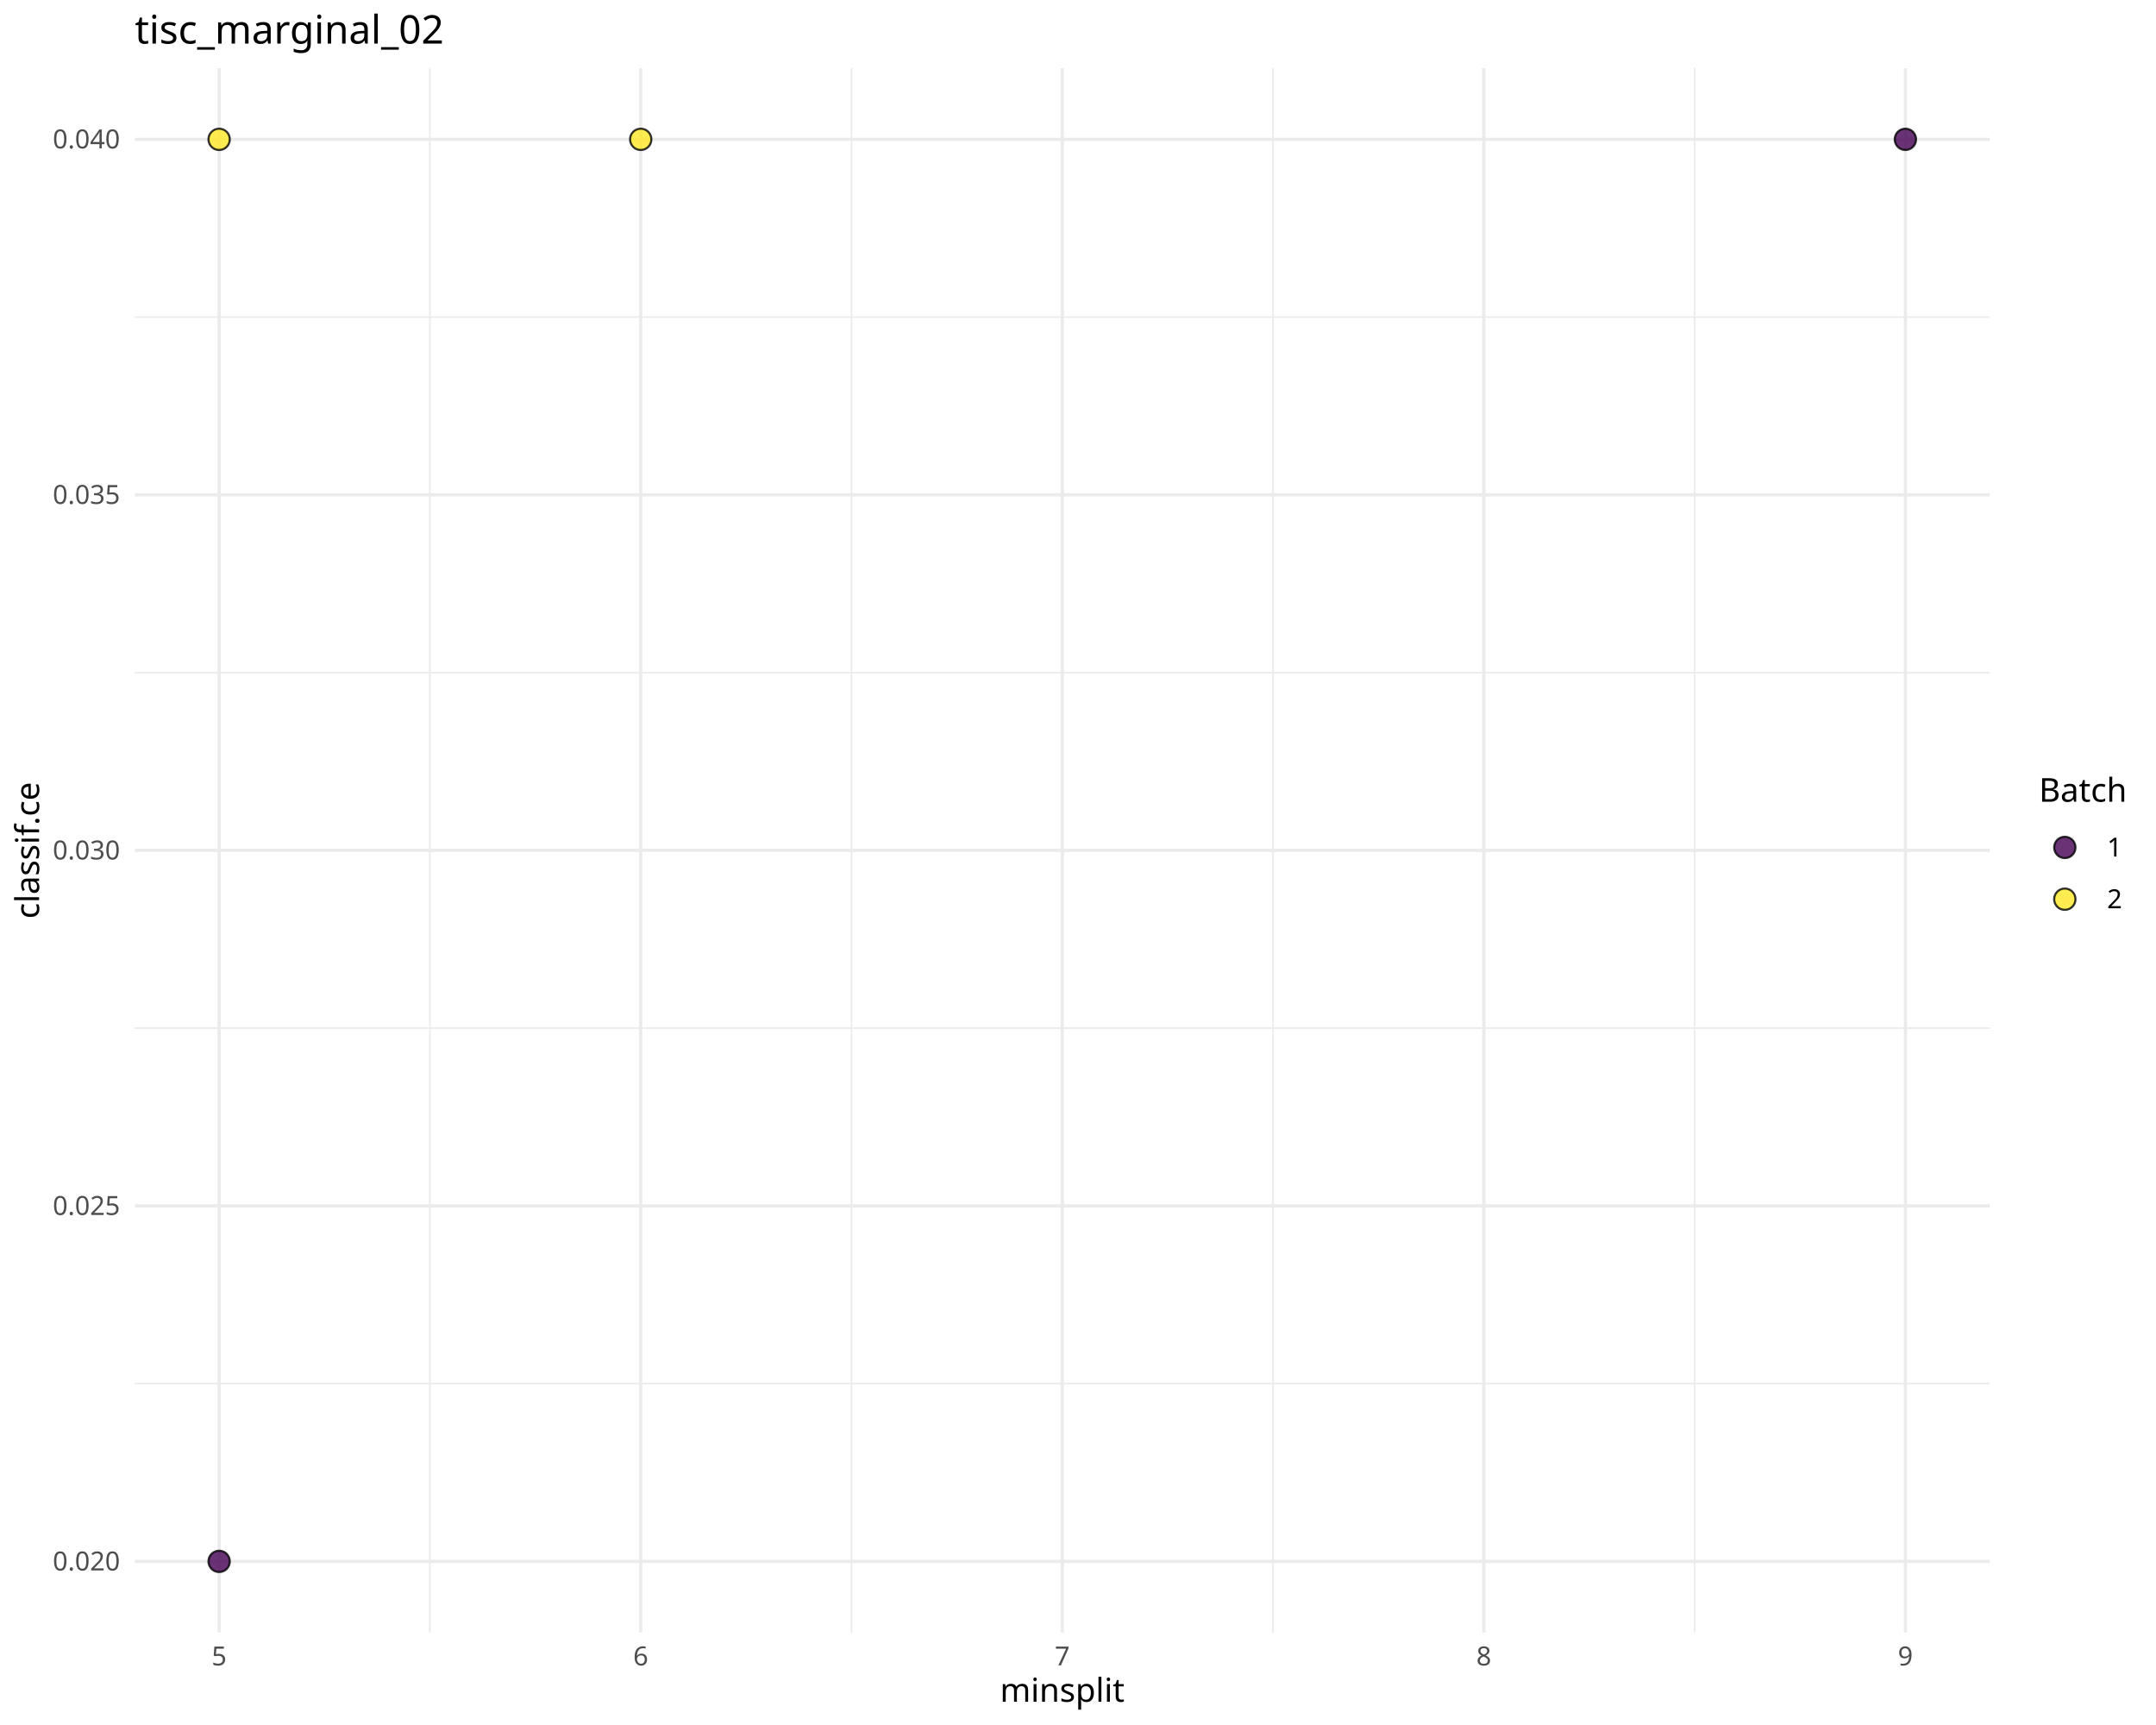
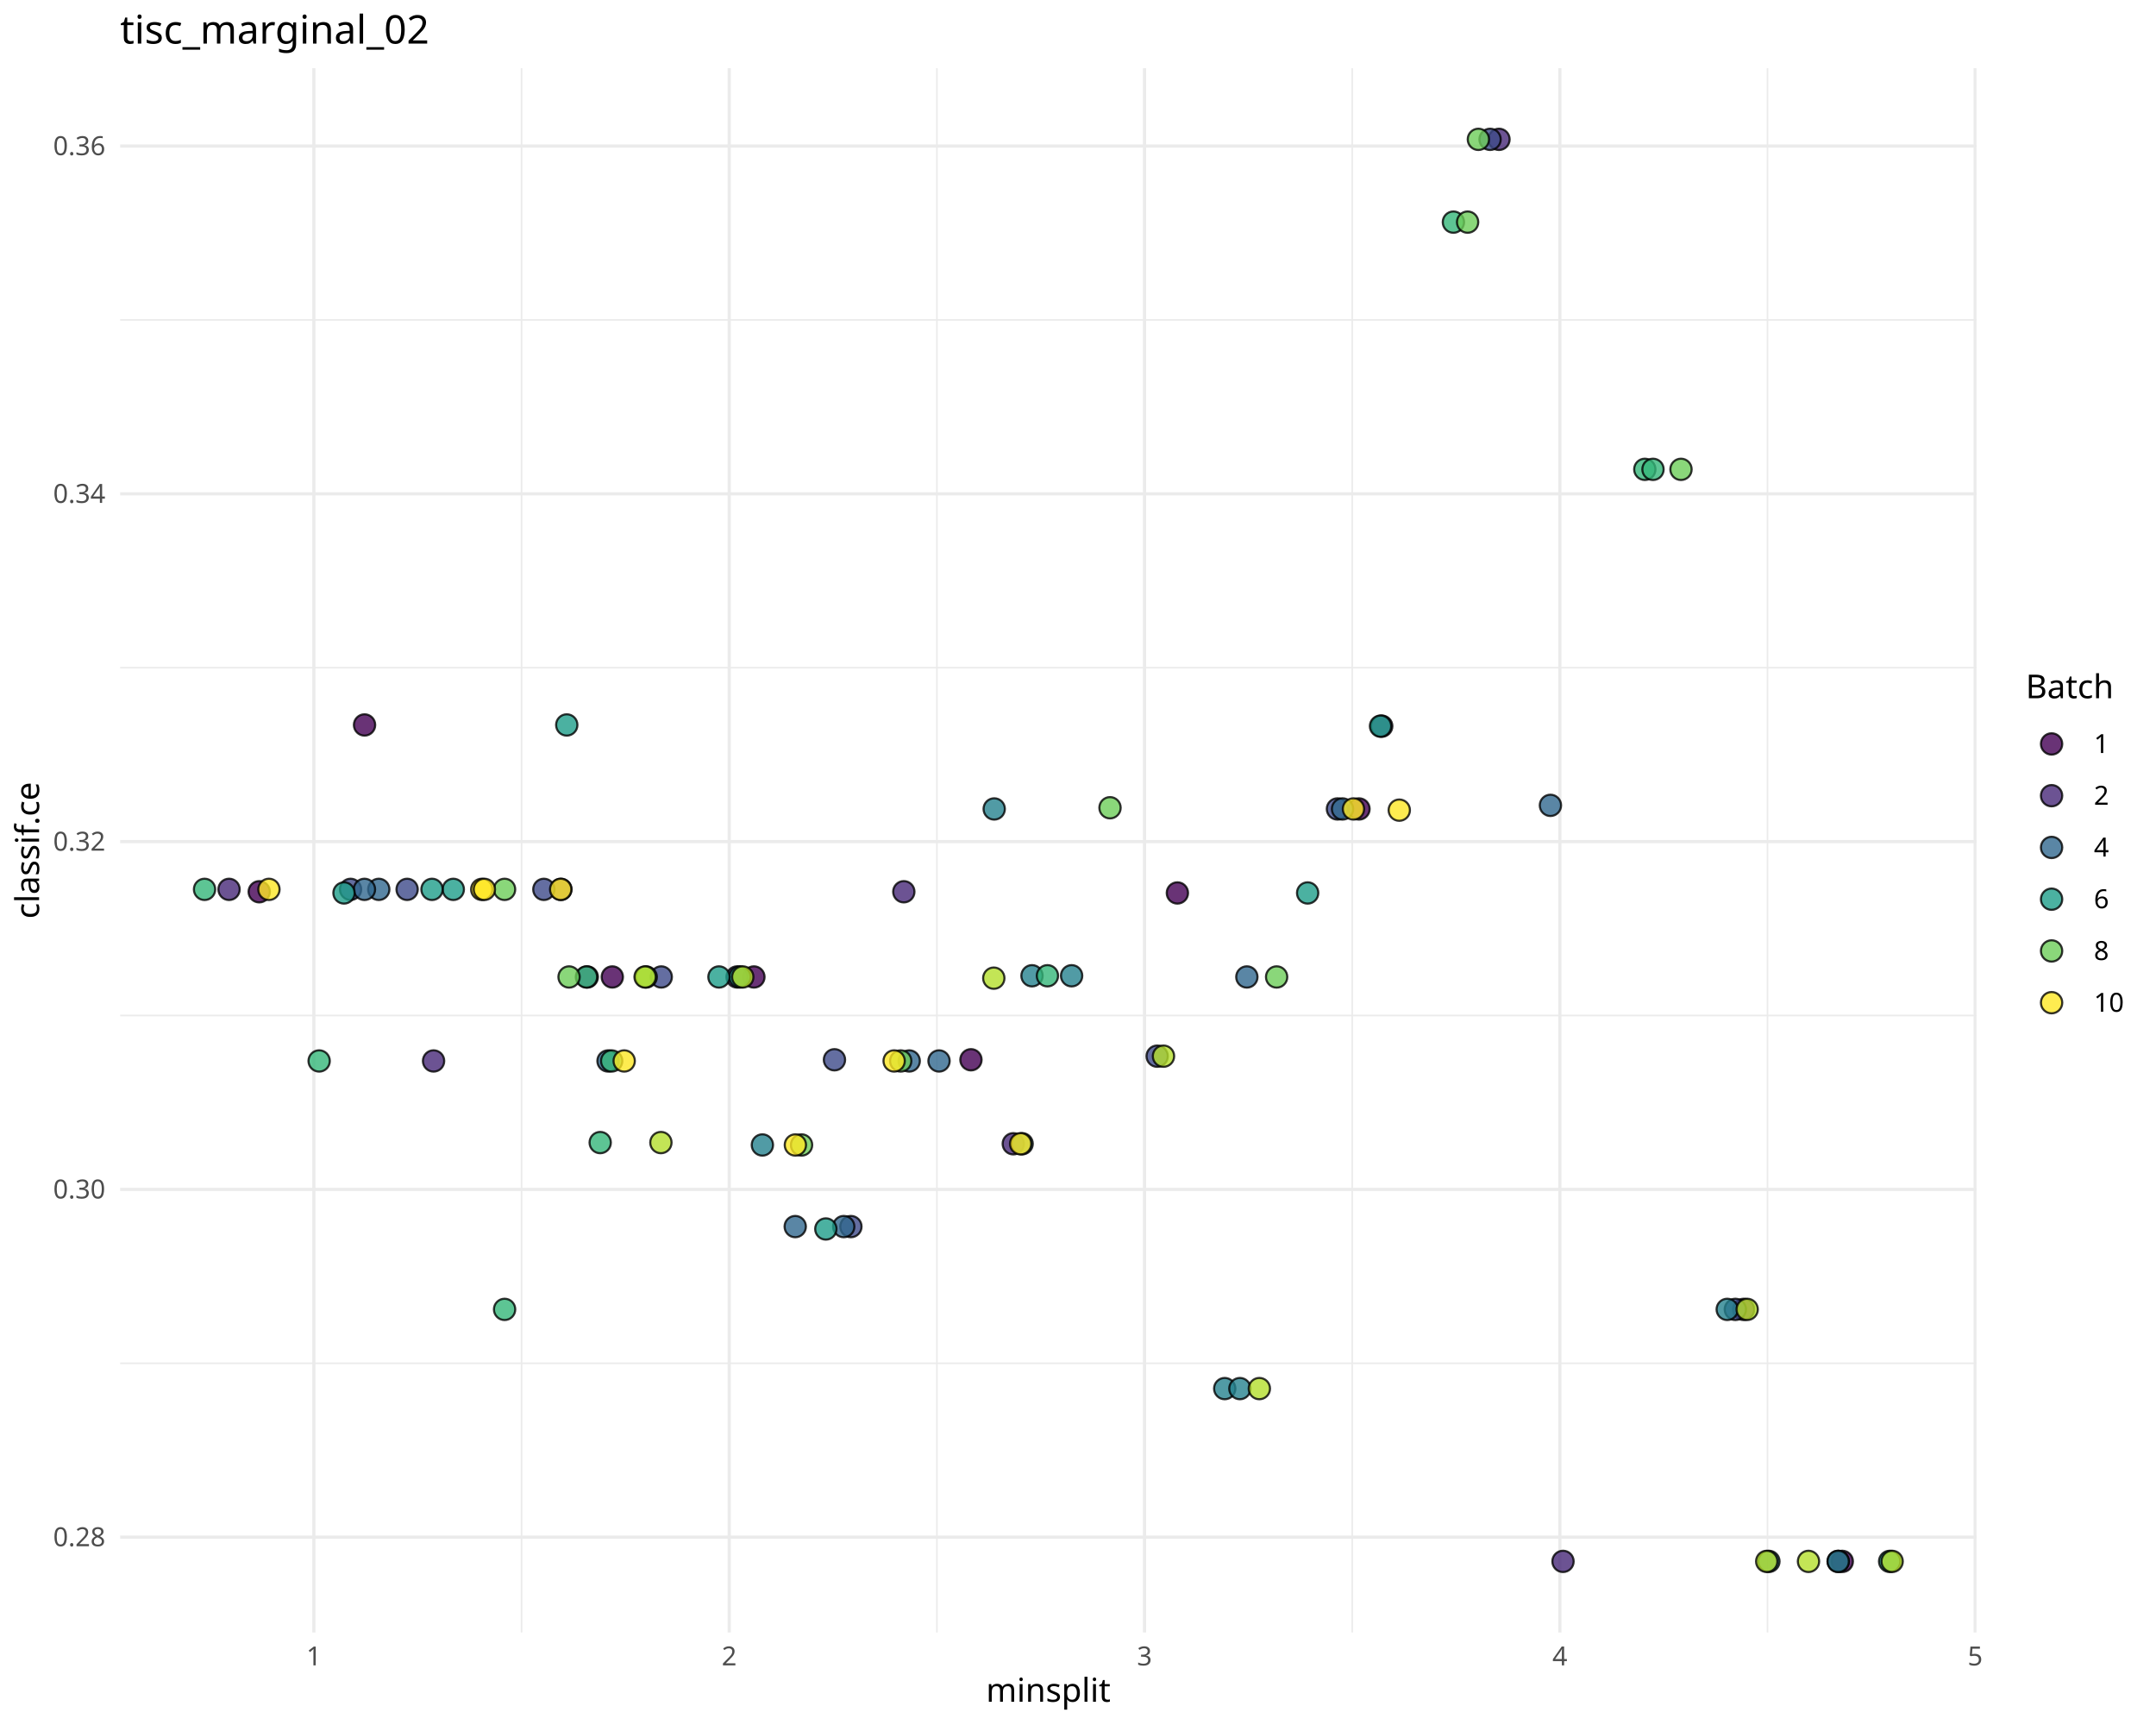
<svg xmlns="http://www.w3.org/2000/svg" class="svglite" data-engine-version="2.0" width="720.00pt" height="576.00pt" viewBox="0 0 720.00 576.00">
  <defs>
    <style type="text/css">
    .svglite line, .svglite polyline, .svglite polygon, .svglite path, .svglite rect, .svglite circle {
      fill: none;
      stroke: #000000;
      stroke-linecap: round;
      stroke-linejoin: round;
      stroke-miterlimit: 10.00;
    }
  </style>
  </defs>
  <rect width="100%" height="100%" style="stroke: none; fill: #FFFFFF;" />
  <defs>
    <clipPath id="cpMC4wMHw3MjAuMDB8MC4wMHw1NzYuMDA=">
      <rect x="0.00" y="0.00" width="720.00" height="576.00" />
    </clipPath>
  </defs>
  <g clip-path="url(#cpMC4wMHw3MjAuMDB8MC4wMHw1NzYuMDA=)">
</g>
  <defs>
-     <clipPath id="cpNDUuMDN8NjY0LjQ3fDIyLjc4fDU0NS4xMQ==">
-       <rect x="45.03" y="22.78" width="619.44" height="522.33" />
+     <clipPath id="cpNDAuMTN8NjYwLjA1fDIyLjc4fDU0NS4xMQ==">
+       <rect x="40.13" y="22.78" width="619.92" height="522.33" />
    </clipPath>
  </defs>
-   <g clip-path="url(#cpNDUuMDN8NjY0LjQ3fDIyLjc4fDU0NS4xMQ==)">
-     <polyline points="45.03,462.01 664.47,462.01 " style="stroke-width: 0.53; stroke: #EBEBEB; stroke-linecap: butt;" />
-     <polyline points="45.03,343.30 664.47,343.30 " style="stroke-width: 0.53; stroke: #EBEBEB; stroke-linecap: butt;" />
-     <polyline points="45.03,224.59 664.47,224.59 " style="stroke-width: 0.53; stroke: #EBEBEB; stroke-linecap: butt;" />
-     <polyline points="45.03,105.88 664.47,105.88 " style="stroke-width: 0.53; stroke: #EBEBEB; stroke-linecap: butt;" />
-     <polyline points="143.57,545.11 143.57,22.78 " style="stroke-width: 0.53; stroke: #EBEBEB; stroke-linecap: butt;" />
-     <polyline points="284.36,545.11 284.36,22.78 " style="stroke-width: 0.53; stroke: #EBEBEB; stroke-linecap: butt;" />
-     <polyline points="425.14,545.11 425.14,22.78 " style="stroke-width: 0.53; stroke: #EBEBEB; stroke-linecap: butt;" />
-     <polyline points="565.92,545.11 565.92,22.78 " style="stroke-width: 0.53; stroke: #EBEBEB; stroke-linecap: butt;" />
-     <polyline points="45.03,521.37 664.47,521.37 " style="stroke-width: 1.07; stroke: #EBEBEB; stroke-linecap: butt;" />
-     <polyline points="45.03,402.66 664.47,402.66 " style="stroke-width: 1.07; stroke: #EBEBEB; stroke-linecap: butt;" />
-     <polyline points="45.03,283.95 664.47,283.95 " style="stroke-width: 1.07; stroke: #EBEBEB; stroke-linecap: butt;" />
-     <polyline points="45.03,165.24 664.47,165.24 " style="stroke-width: 1.07; stroke: #EBEBEB; stroke-linecap: butt;" />
-     <polyline points="45.03,46.53 664.47,46.53 " style="stroke-width: 1.07; stroke: #EBEBEB; stroke-linecap: butt;" />
-     <polyline points="73.18,545.11 73.18,22.78 " style="stroke-width: 1.07; stroke: #EBEBEB; stroke-linecap: butt;" />
-     <polyline points="213.97,545.11 213.97,22.78 " style="stroke-width: 1.07; stroke: #EBEBEB; stroke-linecap: butt;" />
-     <polyline points="354.75,545.11 354.75,22.78 " style="stroke-width: 1.07; stroke: #EBEBEB; stroke-linecap: butt;" />
-     <polyline points="495.53,545.11 495.53,22.78 " style="stroke-width: 1.07; stroke: #EBEBEB; stroke-linecap: butt;" />
-     <polyline points="636.31,545.11 636.31,22.78 " style="stroke-width: 1.07; stroke: #EBEBEB; stroke-linecap: butt;" />
-     <circle cx="73.18" cy="521.37" r="3.56" style="stroke-width: 0.71; stroke: #000000; stroke-opacity: 0.80; fill: #440154; fill-opacity: 0.80;" />
-     <circle cx="636.31" cy="46.53" r="3.56" style="stroke-width: 0.71; stroke: #000000; stroke-opacity: 0.80; fill: #440154; fill-opacity: 0.80;" />
-     <circle cx="213.97" cy="46.53" r="3.56" style="stroke-width: 0.71; stroke: #000000; stroke-opacity: 0.80; fill: #FDE725; fill-opacity: 0.80;" />
-     <circle cx="73.18" cy="46.53" r="3.56" style="stroke-width: 0.71; stroke: #000000; stroke-opacity: 0.80; fill: #FDE725; fill-opacity: 0.80;" />
+   <g clip-path="url(#cpNDAuMTN8NjYwLjA1fDIyLjc4fDU0NS4xMQ==)">
+     <polyline points="40.13,455.21 660.05,455.21 " style="stroke-width: 0.53; stroke: #EBEBEB; stroke-linecap: butt;" />
+     <polyline points="40.13,339.09 660.05,339.09 " style="stroke-width: 0.53; stroke: #EBEBEB; stroke-linecap: butt;" />
+     <polyline points="40.13,222.96 660.05,222.96 " style="stroke-width: 0.53; stroke: #EBEBEB; stroke-linecap: butt;" />
+     <polyline points="40.13,106.83 660.05,106.83 " style="stroke-width: 0.53; stroke: #EBEBEB; stroke-linecap: butt;" />
+     <polyline points="174.17,545.11 174.17,22.78 " style="stroke-width: 0.53; stroke: #EBEBEB; stroke-linecap: butt;" />
+     <polyline points="312.87,545.11 312.87,22.78 " style="stroke-width: 0.53; stroke: #EBEBEB; stroke-linecap: butt;" />
+     <polyline points="451.57,545.11 451.57,22.78 " style="stroke-width: 0.53; stroke: #EBEBEB; stroke-linecap: butt;" />
+     <polyline points="590.27,545.11 590.27,22.78 " style="stroke-width: 0.53; stroke: #EBEBEB; stroke-linecap: butt;" />
+     <polyline points="40.13,513.28 660.05,513.28 " style="stroke-width: 1.07; stroke: #EBEBEB; stroke-linecap: butt;" />
+     <polyline points="40.13,397.15 660.05,397.15 " style="stroke-width: 1.07; stroke: #EBEBEB; stroke-linecap: butt;" />
+     <polyline points="40.13,281.02 660.05,281.02 " style="stroke-width: 1.07; stroke: #EBEBEB; stroke-linecap: butt;" />
+     <polyline points="40.13,164.90 660.05,164.90 " style="stroke-width: 1.07; stroke: #EBEBEB; stroke-linecap: butt;" />
+     <polyline points="40.13,48.77 660.05,48.77 " style="stroke-width: 1.07; stroke: #EBEBEB; stroke-linecap: butt;" />
+     <polyline points="104.82,545.11 104.82,22.78 " style="stroke-width: 1.07; stroke: #EBEBEB; stroke-linecap: butt;" />
+     <polyline points="243.52,545.11 243.52,22.78 " style="stroke-width: 1.07; stroke: #EBEBEB; stroke-linecap: butt;" />
+     <polyline points="382.22,545.11 382.22,22.78 " style="stroke-width: 1.07; stroke: #EBEBEB; stroke-linecap: butt;" />
+     <polyline points="520.92,545.11 520.92,22.78 " style="stroke-width: 1.07; stroke: #EBEBEB; stroke-linecap: butt;" />
+     <polyline points="659.62,545.11 659.62,22.78 " style="stroke-width: 1.07; stroke: #EBEBEB; stroke-linecap: butt;" />
+     <circle cx="615.23" cy="521.37" r="3.56" style="stroke-width: 0.71; stroke: #000000; stroke-opacity: 0.80; fill: #440154; fill-opacity: 0.80;" />
+     <circle cx="324.25" cy="353.87" r="3.56" style="stroke-width: 0.71; stroke: #000000; stroke-opacity: 0.80; fill: #440154; fill-opacity: 0.80;" />
+     <circle cx="453.84" cy="270.12" r="3.56" style="stroke-width: 0.71; stroke: #000000; stroke-opacity: 0.80; fill: #440154; fill-opacity: 0.80;" />
+     <circle cx="393.19" cy="298.17" r="3.56" style="stroke-width: 0.71; stroke: #000000; stroke-opacity: 0.80; fill: #440154; fill-opacity: 0.80;" />
+     <circle cx="121.74" cy="242.07" r="3.56" style="stroke-width: 0.71; stroke: #000000; stroke-opacity: 0.80; fill: #440154; fill-opacity: 0.80;" />
+     <circle cx="582.28" cy="437.22" r="3.56" style="stroke-width: 0.71; stroke: #000000; stroke-opacity: 0.80; fill: #440154; fill-opacity: 0.80;" />
+     <circle cx="204.48" cy="326.22" r="3.56" style="stroke-width: 0.71; stroke: #000000; stroke-opacity: 0.80; fill: #440154; fill-opacity: 0.80;" />
+     <circle cx="86.57" cy="297.77" r="3.56" style="stroke-width: 0.71; stroke: #000000; stroke-opacity: 0.80; fill: #440154; fill-opacity: 0.80;" />
+     <circle cx="251.77" cy="326.22" r="3.56" style="stroke-width: 0.71; stroke: #000000; stroke-opacity: 0.80; fill: #440154; fill-opacity: 0.80;" />
+     <circle cx="613.88" cy="521.37" r="3.56" style="stroke-width: 0.71; stroke: #000000; stroke-opacity: 0.80; fill: #440154; fill-opacity: 0.80;" />
+     <circle cx="461.43" cy="242.47" r="3.56" style="stroke-width: 0.71; stroke: #000000; stroke-opacity: 0.80; fill: #482878; fill-opacity: 0.80;" />
+     <circle cx="521.97" cy="521.37" r="3.56" style="stroke-width: 0.71; stroke: #000000; stroke-opacity: 0.80; fill: #482878; fill-opacity: 0.80;" />
+     <circle cx="76.49" cy="296.97" r="3.56" style="stroke-width: 0.71; stroke: #000000; stroke-opacity: 0.80; fill: #482878; fill-opacity: 0.80;" />
+     <circle cx="338.39" cy="381.92" r="3.56" style="stroke-width: 0.71; stroke: #000000; stroke-opacity: 0.80; fill: #482878; fill-opacity: 0.80;" />
+     <circle cx="500.59" cy="46.53" r="3.56" style="stroke-width: 0.71; stroke: #000000; stroke-opacity: 0.80; fill: #482878; fill-opacity: 0.80;" />
+     <circle cx="187.33" cy="296.97" r="3.56" style="stroke-width: 0.71; stroke: #000000; stroke-opacity: 0.80; fill: #482878; fill-opacity: 0.80;" />
+     <circle cx="246.14" cy="326.22" r="3.56" style="stroke-width: 0.71; stroke: #000000; stroke-opacity: 0.80; fill: #482878; fill-opacity: 0.80;" />
+     <circle cx="196.12" cy="326.22" r="3.56" style="stroke-width: 0.71; stroke: #000000; stroke-opacity: 0.80; fill: #482878; fill-opacity: 0.80;" />
+     <circle cx="144.79" cy="354.27" r="3.56" style="stroke-width: 0.71; stroke: #000000; stroke-opacity: 0.80; fill: #482878; fill-opacity: 0.80;" />
+     <circle cx="301.83" cy="297.77" r="3.56" style="stroke-width: 0.71; stroke: #000000; stroke-opacity: 0.80; fill: #482878; fill-opacity: 0.80;" />
+     <circle cx="386.44" cy="352.67" r="3.56" style="stroke-width: 0.71; stroke: #000000; stroke-opacity: 0.80; fill: #3E4A89; fill-opacity: 0.80;" />
+     <circle cx="181.62" cy="296.97" r="3.56" style="stroke-width: 0.71; stroke: #000000; stroke-opacity: 0.80; fill: #3E4A89; fill-opacity: 0.80;" />
+     <circle cx="135.96" cy="296.97" r="3.56" style="stroke-width: 0.71; stroke: #000000; stroke-opacity: 0.80; fill: #3E4A89; fill-opacity: 0.80;" />
+     <circle cx="497.61" cy="46.53" r="3.56" style="stroke-width: 0.71; stroke: #000000; stroke-opacity: 0.80; fill: #3E4A89; fill-opacity: 0.80;" />
+     <circle cx="579.52" cy="437.22" r="3.56" style="stroke-width: 0.71; stroke: #000000; stroke-opacity: 0.80; fill: #3E4A89; fill-opacity: 0.80;" />
+     <circle cx="278.67" cy="353.87" r="3.56" style="stroke-width: 0.71; stroke: #000000; stroke-opacity: 0.80; fill: #3E4A89; fill-opacity: 0.80;" />
+     <circle cx="446.64" cy="270.12" r="3.56" style="stroke-width: 0.71; stroke: #000000; stroke-opacity: 0.80; fill: #3E4A89; fill-opacity: 0.80;" />
+     <circle cx="117.07" cy="296.97" r="3.56" style="stroke-width: 0.71; stroke: #000000; stroke-opacity: 0.80; fill: #3E4A89; fill-opacity: 0.80;" />
+     <circle cx="284.16" cy="409.57" r="3.56" style="stroke-width: 0.71; stroke: #000000; stroke-opacity: 0.80; fill: #3E4A89; fill-opacity: 0.80;" />
+     <circle cx="220.83" cy="326.22" r="3.56" style="stroke-width: 0.71; stroke: #000000; stroke-opacity: 0.80; fill: #3E4A89; fill-opacity: 0.80;" />
+     <circle cx="281.76" cy="409.57" r="3.56" style="stroke-width: 0.71; stroke: #000000; stroke-opacity: 0.80; fill: #31688E; fill-opacity: 0.80;" />
+     <circle cx="416.39" cy="326.22" r="3.56" style="stroke-width: 0.71; stroke: #000000; stroke-opacity: 0.80; fill: #31688E; fill-opacity: 0.80;" />
+     <circle cx="265.57" cy="409.57" r="3.56" style="stroke-width: 0.71; stroke: #000000; stroke-opacity: 0.80; fill: #31688E; fill-opacity: 0.80;" />
+     <circle cx="126.49" cy="296.97" r="3.56" style="stroke-width: 0.71; stroke: #000000; stroke-opacity: 0.80; fill: #31688E; fill-opacity: 0.80;" />
+     <circle cx="203.05" cy="354.27" r="3.56" style="stroke-width: 0.71; stroke: #000000; stroke-opacity: 0.80; fill: #31688E; fill-opacity: 0.80;" />
+     <circle cx="448.34" cy="270.12" r="3.56" style="stroke-width: 0.71; stroke: #000000; stroke-opacity: 0.80; fill: #31688E; fill-opacity: 0.80;" />
+     <circle cx="303.63" cy="354.27" r="3.56" style="stroke-width: 0.71; stroke: #000000; stroke-opacity: 0.80; fill: #31688E; fill-opacity: 0.80;" />
+     <circle cx="517.77" cy="268.92" r="3.56" style="stroke-width: 0.71; stroke: #000000; stroke-opacity: 0.80; fill: #31688E; fill-opacity: 0.80;" />
+     <circle cx="121.71" cy="296.97" r="3.56" style="stroke-width: 0.71; stroke: #000000; stroke-opacity: 0.80; fill: #31688E; fill-opacity: 0.80;" />
+     <circle cx="313.59" cy="354.27" r="3.56" style="stroke-width: 0.71; stroke: #000000; stroke-opacity: 0.80; fill: #31688E; fill-opacity: 0.80;" />
+     <circle cx="332.02" cy="270.12" r="3.56" style="stroke-width: 0.71; stroke: #000000; stroke-opacity: 0.80; fill: #26828E; fill-opacity: 0.80;" />
+     <circle cx="357.87" cy="325.82" r="3.56" style="stroke-width: 0.71; stroke: #000000; stroke-opacity: 0.80; fill: #26828E; fill-opacity: 0.80;" />
+     <circle cx="409.00" cy="463.67" r="3.56" style="stroke-width: 0.71; stroke: #000000; stroke-opacity: 0.80; fill: #26828E; fill-opacity: 0.80;" />
+     <circle cx="254.60" cy="382.32" r="3.56" style="stroke-width: 0.71; stroke: #000000; stroke-opacity: 0.80; fill: #26828E; fill-opacity: 0.80;" />
+     <circle cx="344.64" cy="325.82" r="3.56" style="stroke-width: 0.71; stroke: #000000; stroke-opacity: 0.80; fill: #26828E; fill-opacity: 0.80;" />
+     <circle cx="613.86" cy="521.37" r="3.56" style="stroke-width: 0.71; stroke: #000000; stroke-opacity: 0.80; fill: #26828E; fill-opacity: 0.80;" />
+     <circle cx="341.34" cy="381.92" r="3.56" style="stroke-width: 0.71; stroke: #000000; stroke-opacity: 0.80; fill: #26828E; fill-opacity: 0.80;" />
+     <circle cx="576.81" cy="437.22" r="3.56" style="stroke-width: 0.71; stroke: #000000; stroke-opacity: 0.80; fill: #26828E; fill-opacity: 0.80;" />
+     <circle cx="590.73" cy="521.37" r="3.56" style="stroke-width: 0.71; stroke: #000000; stroke-opacity: 0.80; fill: #26828E; fill-opacity: 0.80;" />
+     <circle cx="414.06" cy="463.67" r="3.56" style="stroke-width: 0.71; stroke: #000000; stroke-opacity: 0.80; fill: #26828E; fill-opacity: 0.80;" />
+     <circle cx="436.69" cy="298.17" r="3.56" style="stroke-width: 0.71; stroke: #000000; stroke-opacity: 0.80; fill: #1F9E89; fill-opacity: 0.80;" />
+     <circle cx="247.09" cy="326.22" r="3.56" style="stroke-width: 0.71; stroke: #000000; stroke-opacity: 0.80; fill: #1F9E89; fill-opacity: 0.80;" />
+     <circle cx="240.10" cy="326.22" r="3.56" style="stroke-width: 0.71; stroke: #000000; stroke-opacity: 0.80; fill: #1F9E89; fill-opacity: 0.80;" />
+     <circle cx="189.27" cy="242.07" r="3.56" style="stroke-width: 0.71; stroke: #000000; stroke-opacity: 0.80; fill: #1F9E89; fill-opacity: 0.80;" />
+     <circle cx="275.79" cy="410.37" r="3.56" style="stroke-width: 0.71; stroke: #000000; stroke-opacity: 0.80; fill: #1F9E89; fill-opacity: 0.80;" />
+     <circle cx="631.05" cy="521.37" r="3.56" style="stroke-width: 0.71; stroke: #000000; stroke-opacity: 0.80; fill: #1F9E89; fill-opacity: 0.80;" />
+     <circle cx="151.38" cy="296.97" r="3.56" style="stroke-width: 0.71; stroke: #000000; stroke-opacity: 0.80; fill: #1F9E89; fill-opacity: 0.80;" />
+     <circle cx="114.88" cy="298.17" r="3.56" style="stroke-width: 0.71; stroke: #000000; stroke-opacity: 0.80; fill: #1F9E89; fill-opacity: 0.80;" />
+     <circle cx="144.27" cy="296.97" r="3.56" style="stroke-width: 0.71; stroke: #000000; stroke-opacity: 0.80; fill: #1F9E89; fill-opacity: 0.80;" />
+     <circle cx="461.03" cy="242.47" r="3.56" style="stroke-width: 0.71; stroke: #000000; stroke-opacity: 0.80; fill: #1F9E89; fill-opacity: 0.80;" />
+     <circle cx="68.31" cy="296.97" r="3.56" style="stroke-width: 0.71; stroke: #000000; stroke-opacity: 0.80; fill: #35B779; fill-opacity: 0.80;" />
+     <circle cx="168.51" cy="437.22" r="3.56" style="stroke-width: 0.71; stroke: #000000; stroke-opacity: 0.80; fill: #35B779; fill-opacity: 0.80;" />
+     <circle cx="549.29" cy="156.72" r="3.56" style="stroke-width: 0.71; stroke: #000000; stroke-opacity: 0.80; fill: #35B779; fill-opacity: 0.80;" />
+     <circle cx="195.85" cy="326.22" r="3.56" style="stroke-width: 0.71; stroke: #000000; stroke-opacity: 0.80; fill: #35B779; fill-opacity: 0.80;" />
+     <circle cx="200.44" cy="381.52" r="3.56" style="stroke-width: 0.71; stroke: #000000; stroke-opacity: 0.80; fill: #35B779; fill-opacity: 0.80;" />
+     <circle cx="106.58" cy="354.27" r="3.56" style="stroke-width: 0.71; stroke: #000000; stroke-opacity: 0.80; fill: #35B779; fill-opacity: 0.80;" />
+     <circle cx="204.27" cy="354.27" r="3.56" style="stroke-width: 0.71; stroke: #000000; stroke-opacity: 0.80; fill: #35B779; fill-opacity: 0.80;" />
+     <circle cx="485.37" cy="74.17" r="3.56" style="stroke-width: 0.71; stroke: #000000; stroke-opacity: 0.80; fill: #35B779; fill-opacity: 0.80;" />
+     <circle cx="552.02" cy="156.72" r="3.56" style="stroke-width: 0.71; stroke: #000000; stroke-opacity: 0.80; fill: #35B779; fill-opacity: 0.80;" />
+     <circle cx="349.79" cy="325.82" r="3.56" style="stroke-width: 0.71; stroke: #000000; stroke-opacity: 0.80; fill: #35B779; fill-opacity: 0.80;" />
+     <circle cx="267.68" cy="382.32" r="3.56" style="stroke-width: 0.71; stroke: #000000; stroke-opacity: 0.80; fill: #6DCD59; fill-opacity: 0.80;" />
+     <circle cx="370.69" cy="269.72" r="3.56" style="stroke-width: 0.71; stroke: #000000; stroke-opacity: 0.80; fill: #6DCD59; fill-opacity: 0.80;" />
+     <circle cx="490.11" cy="74.17" r="3.56" style="stroke-width: 0.71; stroke: #000000; stroke-opacity: 0.80; fill: #6DCD59; fill-opacity: 0.80;" />
+     <circle cx="190.04" cy="326.22" r="3.56" style="stroke-width: 0.71; stroke: #000000; stroke-opacity: 0.80; fill: #6DCD59; fill-opacity: 0.80;" />
+     <circle cx="300.79" cy="354.27" r="3.56" style="stroke-width: 0.71; stroke: #000000; stroke-opacity: 0.80; fill: #6DCD59; fill-opacity: 0.80;" />
+     <circle cx="215.81" cy="326.22" r="3.56" style="stroke-width: 0.71; stroke: #000000; stroke-opacity: 0.80; fill: #6DCD59; fill-opacity: 0.80;" />
+     <circle cx="426.33" cy="326.22" r="3.56" style="stroke-width: 0.71; stroke: #000000; stroke-opacity: 0.80; fill: #6DCD59; fill-opacity: 0.80;" />
+     <circle cx="168.50" cy="296.97" r="3.56" style="stroke-width: 0.71; stroke: #000000; stroke-opacity: 0.80; fill: #6DCD59; fill-opacity: 0.80;" />
+     <circle cx="561.37" cy="156.72" r="3.56" style="stroke-width: 0.71; stroke: #000000; stroke-opacity: 0.80; fill: #6DCD59; fill-opacity: 0.80;" />
+     <circle cx="493.71" cy="46.53" r="3.56" style="stroke-width: 0.71; stroke: #000000; stroke-opacity: 0.80; fill: #6DCD59; fill-opacity: 0.80;" />
+     <circle cx="215.43" cy="326.22" r="3.56" style="stroke-width: 0.71; stroke: #000000; stroke-opacity: 0.80; fill: #B4DE2C; fill-opacity: 0.80;" />
+     <circle cx="388.55" cy="352.67" r="3.56" style="stroke-width: 0.71; stroke: #000000; stroke-opacity: 0.80; fill: #B4DE2C; fill-opacity: 0.80;" />
+     <circle cx="590.00" cy="521.37" r="3.56" style="stroke-width: 0.71; stroke: #000000; stroke-opacity: 0.80; fill: #B4DE2C; fill-opacity: 0.80;" />
+     <circle cx="583.47" cy="437.22" r="3.56" style="stroke-width: 0.71; stroke: #000000; stroke-opacity: 0.80; fill: #B4DE2C; fill-opacity: 0.80;" />
+     <circle cx="220.71" cy="381.52" r="3.56" style="stroke-width: 0.71; stroke: #000000; stroke-opacity: 0.80; fill: #B4DE2C; fill-opacity: 0.80;" />
+     <circle cx="248.05" cy="326.22" r="3.56" style="stroke-width: 0.71; stroke: #000000; stroke-opacity: 0.80; fill: #B4DE2C; fill-opacity: 0.80;" />
+     <circle cx="631.88" cy="521.37" r="3.56" style="stroke-width: 0.71; stroke: #000000; stroke-opacity: 0.80; fill: #B4DE2C; fill-opacity: 0.80;" />
+     <circle cx="420.56" cy="463.67" r="3.56" style="stroke-width: 0.71; stroke: #000000; stroke-opacity: 0.80; fill: #B4DE2C; fill-opacity: 0.80;" />
+     <circle cx="603.95" cy="521.37" r="3.56" style="stroke-width: 0.71; stroke: #000000; stroke-opacity: 0.80; fill: #B4DE2C; fill-opacity: 0.80;" />
+     <circle cx="331.88" cy="326.62" r="3.56" style="stroke-width: 0.71; stroke: #000000; stroke-opacity: 0.80; fill: #B4DE2C; fill-opacity: 0.80;" />
+     <circle cx="160.88" cy="296.97" r="3.56" style="stroke-width: 0.71; stroke: #000000; stroke-opacity: 0.80; fill: #FDE725; fill-opacity: 0.80;" />
+     <circle cx="161.76" cy="296.97" r="3.56" style="stroke-width: 0.71; stroke: #000000; stroke-opacity: 0.80; fill: #FDE725; fill-opacity: 0.80;" />
+     <circle cx="340.84" cy="381.92" r="3.56" style="stroke-width: 0.71; stroke: #000000; stroke-opacity: 0.80; fill: #FDE725; fill-opacity: 0.80;" />
+     <circle cx="208.45" cy="354.27" r="3.56" style="stroke-width: 0.71; stroke: #000000; stroke-opacity: 0.80; fill: #FDE725; fill-opacity: 0.80;" />
+     <circle cx="187.24" cy="296.97" r="3.56" style="stroke-width: 0.71; stroke: #000000; stroke-opacity: 0.80; fill: #FDE725; fill-opacity: 0.80;" />
+     <circle cx="451.99" cy="270.12" r="3.56" style="stroke-width: 0.71; stroke: #000000; stroke-opacity: 0.80; fill: #FDE725; fill-opacity: 0.80;" />
+     <circle cx="89.81" cy="296.97" r="3.56" style="stroke-width: 0.71; stroke: #000000; stroke-opacity: 0.80; fill: #FDE725; fill-opacity: 0.80;" />
+     <circle cx="467.29" cy="270.52" r="3.56" style="stroke-width: 0.71; stroke: #000000; stroke-opacity: 0.80; fill: #FDE725; fill-opacity: 0.80;" />
+     <circle cx="265.62" cy="382.32" r="3.56" style="stroke-width: 0.71; stroke: #000000; stroke-opacity: 0.80; fill: #FDE725; fill-opacity: 0.80;" />
+     <circle cx="298.60" cy="354.27" r="3.56" style="stroke-width: 0.71; stroke: #000000; stroke-opacity: 0.80; fill: #FDE725; fill-opacity: 0.80;" />
  </g>
  <g clip-path="url(#cpMC4wMHw3MjAuMDB8MC4wMHw1NzYuMDA=)">
-     <text x="40.10" y="524.40" text-anchor="end" style="font-size: 8.80px; fill: #4D4D4D; font-family: sans;" textLength="22.02px" lengthAdjust="spacingAndGlyphs">0.020</text>
-     <text x="40.10" y="405.69" text-anchor="end" style="font-size: 8.80px; fill: #4D4D4D; font-family: sans;" textLength="22.02px" lengthAdjust="spacingAndGlyphs">0.025</text>
-     <text x="40.10" y="286.98" text-anchor="end" style="font-size: 8.80px; fill: #4D4D4D; font-family: sans;" textLength="22.02px" lengthAdjust="spacingAndGlyphs">0.030</text>
-     <text x="40.10" y="168.26" text-anchor="end" style="font-size: 8.80px; fill: #4D4D4D; font-family: sans;" textLength="22.02px" lengthAdjust="spacingAndGlyphs">0.035</text>
-     <text x="40.10" y="49.55" text-anchor="end" style="font-size: 8.80px; fill: #4D4D4D; font-family: sans;" textLength="22.02px" lengthAdjust="spacingAndGlyphs">0.040</text>
-     <text x="73.18" y="556.10" text-anchor="middle" style="font-size: 8.80px; fill: #4D4D4D; font-family: sans;" textLength="4.89px" lengthAdjust="spacingAndGlyphs">5</text>
-     <text x="213.97" y="556.10" text-anchor="middle" style="font-size: 8.80px; fill: #4D4D4D; font-family: sans;" textLength="4.89px" lengthAdjust="spacingAndGlyphs">6</text>
-     <text x="354.75" y="556.10" text-anchor="middle" style="font-size: 8.80px; fill: #4D4D4D; font-family: sans;" textLength="4.89px" lengthAdjust="spacingAndGlyphs">7</text>
-     <text x="495.53" y="556.10" text-anchor="middle" style="font-size: 8.80px; fill: #4D4D4D; font-family: sans;" textLength="4.89px" lengthAdjust="spacingAndGlyphs">8</text>
-     <text x="636.31" y="556.10" text-anchor="middle" style="font-size: 8.80px; fill: #4D4D4D; font-family: sans;" textLength="4.89px" lengthAdjust="spacingAndGlyphs">9</text>
-     <text x="354.75" y="568.24" text-anchor="middle" style="font-size: 11.00px; font-family: sans;" textLength="37.29px" lengthAdjust="spacingAndGlyphs">minsplit</text>
+     <text x="35.20" y="516.30" text-anchor="end" style="font-size: 8.80px; fill: #4D4D4D; font-family: sans;" textLength="17.13px" lengthAdjust="spacingAndGlyphs">0.28</text>
+     <text x="35.20" y="400.18" text-anchor="end" style="font-size: 8.80px; fill: #4D4D4D; font-family: sans;" textLength="17.13px" lengthAdjust="spacingAndGlyphs">0.30</text>
+     <text x="35.20" y="284.05" text-anchor="end" style="font-size: 8.80px; fill: #4D4D4D; font-family: sans;" textLength="17.13px" lengthAdjust="spacingAndGlyphs">0.32</text>
+     <text x="35.20" y="167.92" text-anchor="end" style="font-size: 8.80px; fill: #4D4D4D; font-family: sans;" textLength="17.13px" lengthAdjust="spacingAndGlyphs">0.34</text>
+     <text x="35.20" y="51.80" text-anchor="end" style="font-size: 8.80px; fill: #4D4D4D; font-family: sans;" textLength="17.13px" lengthAdjust="spacingAndGlyphs">0.36</text>
+     <text x="104.82" y="556.10" text-anchor="middle" style="font-size: 8.80px; fill: #4D4D4D; font-family: sans;" textLength="4.89px" lengthAdjust="spacingAndGlyphs">1</text>
+     <text x="243.52" y="556.10" text-anchor="middle" style="font-size: 8.80px; fill: #4D4D4D; font-family: sans;" textLength="4.89px" lengthAdjust="spacingAndGlyphs">2</text>
+     <text x="382.22" y="556.10" text-anchor="middle" style="font-size: 8.80px; fill: #4D4D4D; font-family: sans;" textLength="4.89px" lengthAdjust="spacingAndGlyphs">3</text>
+     <text x="520.92" y="556.10" text-anchor="middle" style="font-size: 8.80px; fill: #4D4D4D; font-family: sans;" textLength="4.89px" lengthAdjust="spacingAndGlyphs">4</text>
+     <text x="659.62" y="556.10" text-anchor="middle" style="font-size: 8.80px; fill: #4D4D4D; font-family: sans;" textLength="4.89px" lengthAdjust="spacingAndGlyphs">5</text>
+     <text x="350.09" y="568.24" text-anchor="middle" style="font-size: 11.00px; font-family: sans;" textLength="37.29px" lengthAdjust="spacingAndGlyphs">minsplit</text>
    <text transform="translate(13.05,283.95) rotate(-90)" text-anchor="middle" style="font-size: 11.00px; font-family: sans;" textLength="45.25px" lengthAdjust="spacingAndGlyphs">classif.ce</text>
-     <text x="680.91" y="267.71" style="font-size: 11.00px; font-family: sans;" textLength="28.14px" lengthAdjust="spacingAndGlyphs">Batch</text>
-     <circle cx="689.55" cy="282.97" r="3.56" style="stroke-width: 0.71; stroke: #000000; stroke-opacity: 0.80; fill: #440154; fill-opacity: 0.80;" />
-     <circle cx="689.55" cy="300.25" r="3.56" style="stroke-width: 0.71; stroke: #000000; stroke-opacity: 0.80; fill: #FDE725; fill-opacity: 0.80;" />
-     <text x="703.66" y="286.00" style="font-size: 8.80px; font-family: sans;" textLength="4.89px" lengthAdjust="spacingAndGlyphs">1</text>
-     <text x="703.66" y="303.28" style="font-size: 8.80px; font-family: sans;" textLength="4.89px" lengthAdjust="spacingAndGlyphs">2</text>
-     <text x="45.03" y="14.56" style="font-size: 13.20px; font-family: sans;" textLength="99.80px" lengthAdjust="spacingAndGlyphs">tisc_marginal_02</text>
+     <text x="676.49" y="233.15" style="font-size: 11.00px; font-family: sans;" textLength="28.14px" lengthAdjust="spacingAndGlyphs">Batch</text>
+     <circle cx="685.13" cy="248.41" r="3.56" style="stroke-width: 0.71; stroke: #000000; stroke-opacity: 0.80; fill: #440154; fill-opacity: 0.80;" />
+     <circle cx="685.13" cy="265.69" r="3.56" style="stroke-width: 0.71; stroke: #000000; stroke-opacity: 0.80; fill: #482878; fill-opacity: 0.80;" />
+     <circle cx="685.13" cy="282.97" r="3.56" style="stroke-width: 0.71; stroke: #000000; stroke-opacity: 0.80; fill: #31688E; fill-opacity: 0.80;" />
+     <circle cx="685.13" cy="300.25" r="3.56" style="stroke-width: 0.71; stroke: #000000; stroke-opacity: 0.80; fill: #1F9E89; fill-opacity: 0.80;" />
+     <circle cx="685.13" cy="317.53" r="3.56" style="stroke-width: 0.71; stroke: #000000; stroke-opacity: 0.80; fill: #6DCD59; fill-opacity: 0.80;" />
+     <circle cx="685.13" cy="334.81" r="3.56" style="stroke-width: 0.71; stroke: #000000; stroke-opacity: 0.80; fill: #FDE725; fill-opacity: 0.80;" />
+     <text x="699.25" y="251.44" style="font-size: 8.80px; font-family: sans;" textLength="4.89px" lengthAdjust="spacingAndGlyphs">1</text>
+     <text x="699.25" y="268.72" style="font-size: 8.80px; font-family: sans;" textLength="4.89px" lengthAdjust="spacingAndGlyphs">2</text>
+     <text x="699.25" y="286.00" style="font-size: 8.80px; font-family: sans;" textLength="4.89px" lengthAdjust="spacingAndGlyphs">4</text>
+     <text x="699.25" y="303.28" style="font-size: 8.80px; font-family: sans;" textLength="4.89px" lengthAdjust="spacingAndGlyphs">6</text>
+     <text x="699.25" y="320.56" style="font-size: 8.80px; font-family: sans;" textLength="4.89px" lengthAdjust="spacingAndGlyphs">8</text>
+     <text x="699.25" y="337.84" style="font-size: 8.80px; font-family: sans;" textLength="9.79px" lengthAdjust="spacingAndGlyphs">10</text>
+     <text x="40.13" y="14.56" style="font-size: 13.20px; font-family: sans;" textLength="99.80px" lengthAdjust="spacingAndGlyphs">tisc_marginal_02</text>
  </g>
</svg>
